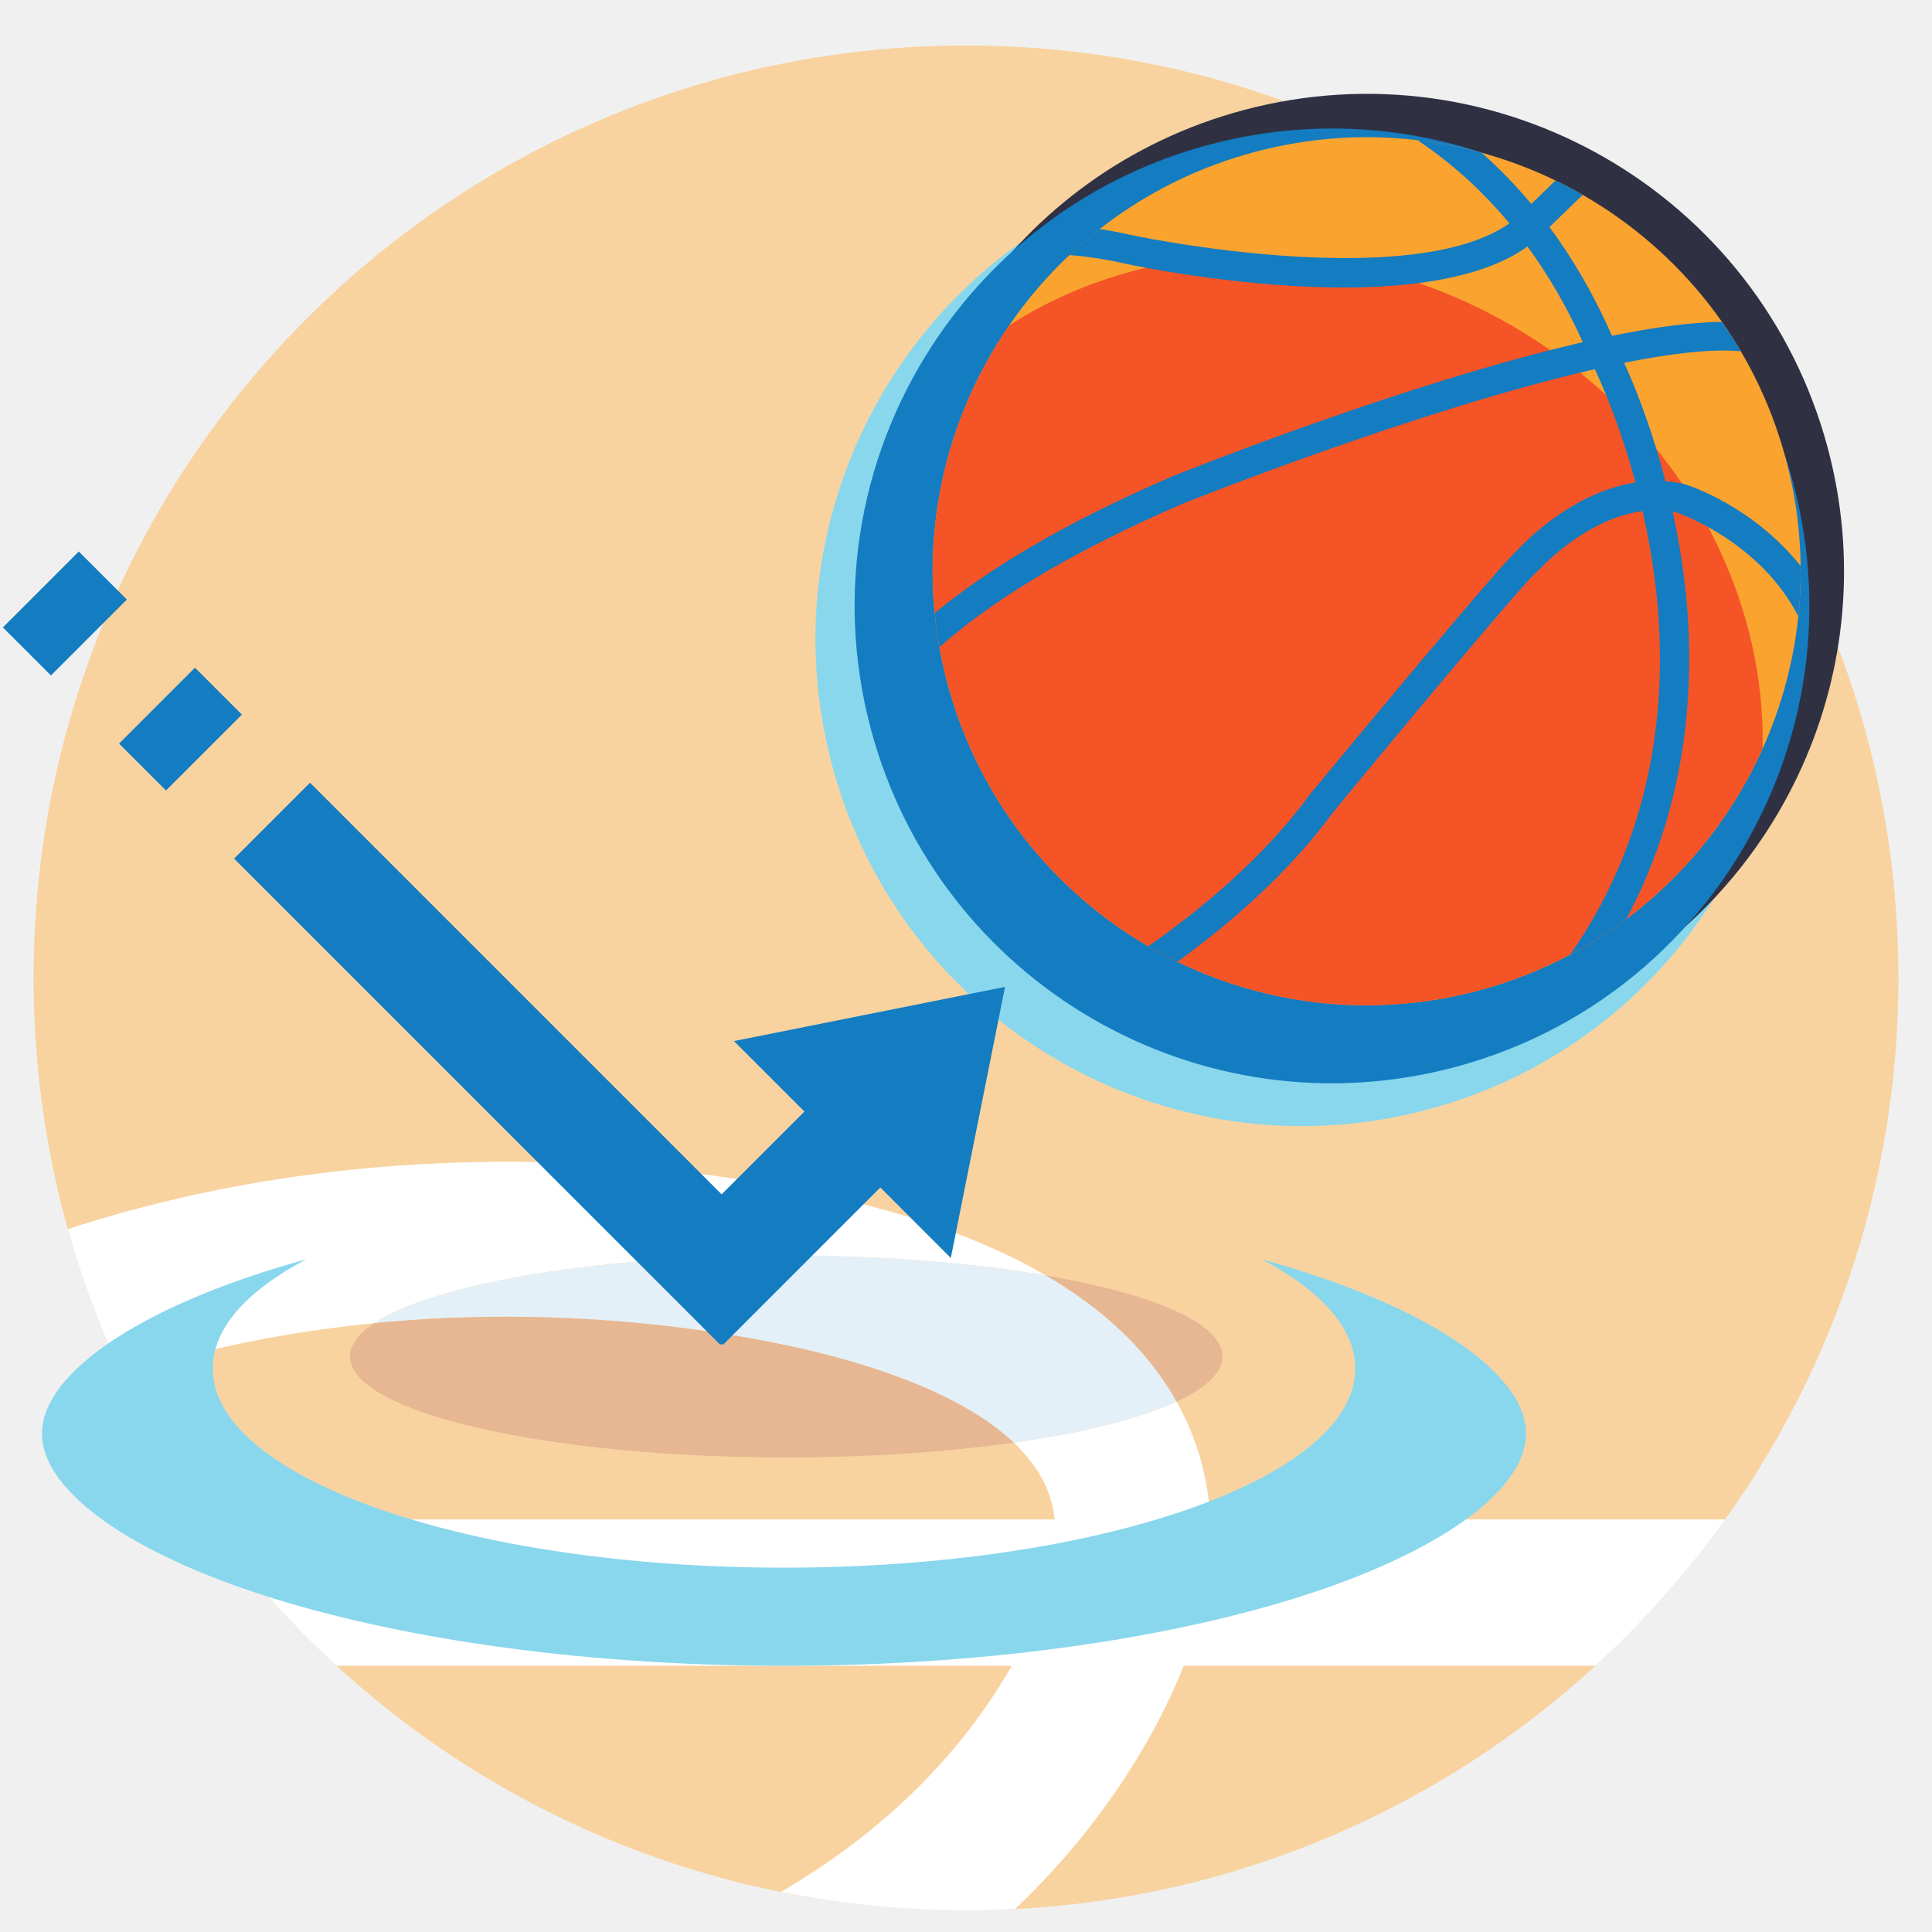
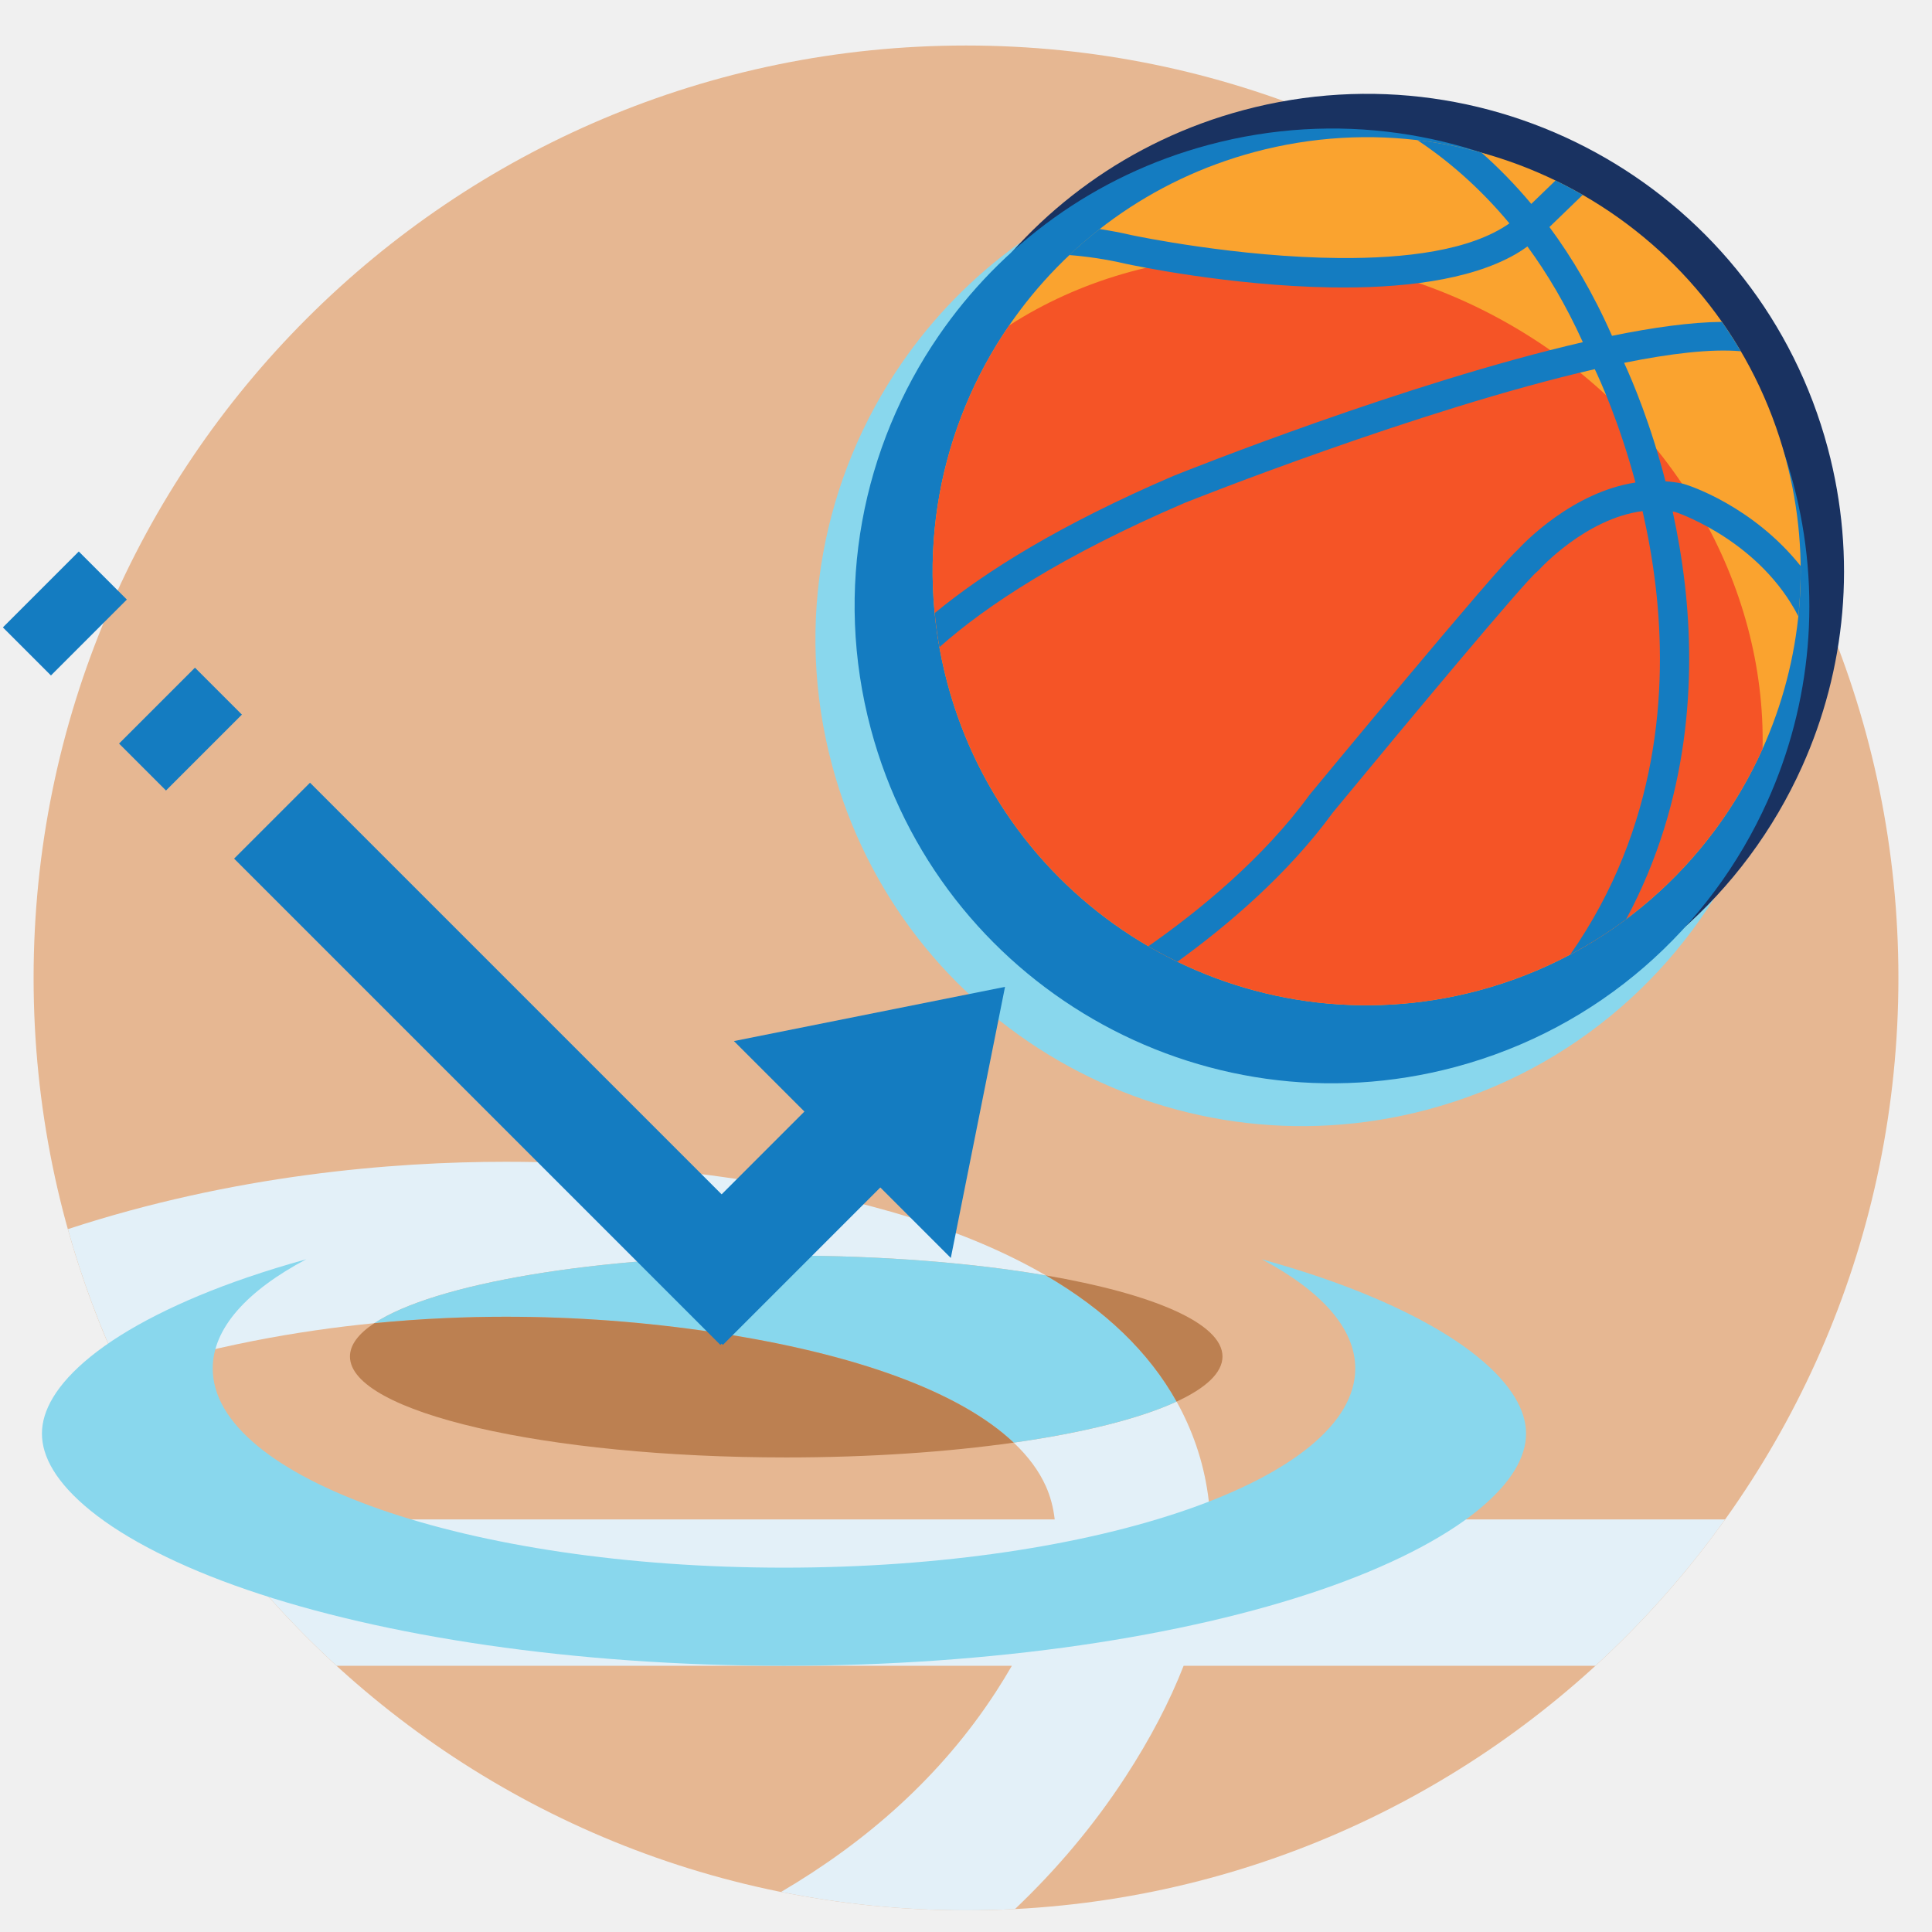
<svg xmlns="http://www.w3.org/2000/svg" width="100%" height="100%" viewBox="0 0 800 800" version="1.1" xml:space="preserve" style="fill-rule:evenodd;clip-rule:evenodd;stroke-linejoin:round;stroke-miterlimit:2;">
  <g transform="matrix(1.85928,0,0,1.85928,0,-8.97213)">
-     <path d="M422.794,222.618C422.794,107.932 329.825,14.961 215.14,14.961C100.451,14.961 7.482,107.932 7.482,222.618C7.482,337.303 100.451,430.274 215.14,430.274C329.825,430.275 422.794,337.303 422.794,222.618Z" style="fill:rgb(248,211,160);fill-rule:nonzero;" />
-     <path d="M232.923,288.873C215.789,278.894 192.772,271.708 164.012,267.391C147.098,264.852 129.804,263.565 112.611,263.565C87.327,263.565 52.008,266.477 15.115,278.566C18.247,289.787 22.302,300.623 27.186,310.992C46.964,304.607 66.27,301.196 83.367,299.513C96.629,290.749 132.713,284.456 175.099,284.456C196.753,284.456 216.762,286.098 232.923,288.873Z" style="fill:white;" />
-     <path d="M225.761,326.112C228.981,329.155 231.382,332.395 232.916,335.809C233.947,338.103 234.592,340.578 234.893,343.214L46.074,343.214C54.546,355.069 64.235,365.993 74.956,375.809L225.351,375.809C224.23,377.745 223.033,379.713 221.719,381.731C209.522,400.463 193.007,414.98 173.942,426.179C187.259,428.859 201.032,430.273 215.139,430.273C218.8,430.273 222.437,430.176 226.052,429.988C235.191,421.296 243.484,411.555 250.641,400.566C256.189,392.047 260.482,383.796 263.604,375.81L355.318,375.81C366.04,365.994 375.73,355.07 384.201,343.215L269.552,343.215C269.17,335.696 267.47,328.502 264.397,321.665C263.68,320.069 262.894,318.505 262.038,316.973C253.87,320.747 241.244,323.917 225.761,326.112Z" style="fill:white;" />
+     <path d="M422.794,222.618C422.794,107.932 329.825,14.961 215.14,14.961C100.451,14.961 7.482,107.932 7.482,222.618C7.482,337.303 100.451,430.274 215.14,430.274C329.825,430.275 422.794,337.303 422.794,222.618Z" style="fill:rgb(230,183,146);fill-rule:nonzero;" />
+     <path d="M232.923,288.873C215.789,278.894 192.772,271.708 164.012,267.391C147.098,264.852 129.804,263.565 112.611,263.565C87.327,263.565 52.008,266.477 15.115,278.566C18.247,289.787 22.302,300.623 27.186,310.992C46.964,304.607 66.27,301.196 83.367,299.513C96.629,290.749 132.713,284.456 175.099,284.456C196.753,284.456 216.762,286.098 232.923,288.873Z" style="fill:rgb(227,240,248);" />
+     <path d="M225.761,326.112C228.981,329.155 231.382,332.395 232.916,335.809C233.947,338.103 234.592,340.578 234.893,343.214L46.074,343.214C54.546,355.069 64.235,365.993 74.956,375.809L225.351,375.809C224.23,377.745 223.033,379.713 221.719,381.731C209.522,400.463 193.007,414.98 173.942,426.179C187.259,428.859 201.032,430.273 215.139,430.273C218.8,430.273 222.437,430.176 226.052,429.988C235.191,421.296 243.484,411.555 250.641,400.566C256.189,392.047 260.482,383.796 263.604,375.81L355.318,375.81C366.04,365.994 375.73,355.07 384.201,343.215L269.552,343.215C269.17,335.696 267.47,328.502 264.397,321.665C263.68,320.069 262.894,318.505 262.038,316.973C253.87,320.747 241.244,323.917 225.761,326.112Z" style="fill:rgb(227,240,248);" />
    <g transform="matrix(1,0,0,1,-73.1467,0)">
-       <path d="M156.514,299.513C169.776,290.749 205.859,284.456 248.246,284.456C269.9,284.456 289.908,286.098 306.07,288.873C319.309,296.584 329.036,305.963 335.185,316.973C327.017,320.747 314.391,323.917 298.908,326.112C287.014,314.871 263.937,306.309 232.036,301.521C216.813,299.236 201.243,298.078 185.758,298.078C177.176,298.078 167.283,298.452 156.514,299.513Z" style="fill:rgb(227,240,248);" />
+       <path d="M156.514,299.513C169.776,290.749 205.859,284.456 248.246,284.456C269.9,284.456 289.908,286.098 306.07,288.873C319.309,296.584 329.036,305.963 335.185,316.973C327.017,320.747 314.391,323.917 298.908,326.112C287.014,314.871 263.937,306.309 232.036,301.521C216.813,299.236 201.243,298.078 185.758,298.078C177.176,298.078 167.283,298.452 156.514,299.513Z" style="fill:rgb(136,215,237);" />
    </g>
    <g transform="matrix(1,0,0,1,-73.1467,0)">
-       <path d="M306.07,288.873C329.931,292.97 345.406,299.537 345.406,306.933C345.406,310.54 341.725,313.95 335.185,316.973C329.036,305.963 319.309,296.584 306.07,288.873Z" style="fill:rgb(230,183,146);" />
+       <path d="M306.07,288.873C329.931,292.97 345.406,299.537 345.406,306.933C345.406,310.54 341.725,313.95 335.185,316.973C329.036,305.963 319.309,296.584 306.07,288.873Z" style="fill:rgb(188,128,81);" />
    </g>
    <g transform="matrix(1,0,0,1,-73.1467,0)">
-       <path d="M298.908,326.112C284.153,328.204 266.804,329.41 248.246,329.41C194.622,329.41 151.086,319.338 151.086,306.933C151.086,304.333 152.998,301.836 156.514,299.513C167.283,298.452 177.176,298.078 185.758,298.078C201.243,298.078 216.813,299.236 232.036,301.521C263.937,306.309 287.014,314.871 298.908,326.112Z" style="fill:rgb(230,183,146);" />
+       <path d="M298.908,326.112C284.153,328.204 266.804,329.41 248.246,329.41C194.622,329.41 151.086,319.338 151.086,306.933C151.086,304.333 152.998,301.836 156.514,299.513C167.283,298.452 177.176,298.078 185.758,298.078C201.243,298.078 216.813,299.236 232.036,301.521C263.937,306.309 287.014,314.871 298.908,326.112Z" style="fill:rgb(188,128,81);" />
    </g>
    <g transform="matrix(-0.567854,-0.321942,0.321942,-0.567854,419.023,260.809)">
      <g transform="matrix(0.714229,0.726411,-0.726411,0.714229,260.645,-287.269)">
        <path d="M360.671,130.945C330.781,96.006 286.403,73.838 236.816,73.838C146.808,73.838 73.834,146.808 73.834,236.82C73.834,287.843 97.289,333.365 133.989,363.251C162.04,386.092 197.82,399.802 236.816,399.802C326.831,399.802 399.798,326.835 399.798,236.82C399.798,196.391 385.045,159.429 360.671,130.945Z" style="fill:rgb(137,215,237);fill-rule:nonzero;" />
      </g>
      <g transform="matrix(0.636892,0.647754,-0.647754,0.636892,252.662,-219.254)">
-         <path d="M373.035,120.367C399.844,151.697 416.07,192.352 416.07,236.82C416.07,335.822 335.818,416.074 236.816,416.074C193.923,416.074 154.568,400.992 123.714,375.869C83.353,343.001 57.562,292.934 57.562,236.82C57.562,137.821 137.822,57.566 236.816,57.566C291.352,57.566 340.162,81.941 373.035,120.367Z" style="fill:rgb(47,49,67);fill-rule:nonzero;" />
+         <path d="M373.035,120.367C399.844,151.697 416.07,192.352 416.07,236.82C416.07,335.822 335.818,416.074 236.816,416.074C193.923,416.074 154.568,400.992 123.714,375.869C83.353,343.001 57.562,292.934 57.562,236.82C57.562,137.821 137.822,57.566 236.816,57.566C291.352,57.566 340.162,81.941 373.035,120.367Z" style="fill:rgb(25,50,97);fill-rule:nonzero;" />
      </g>
      <g transform="matrix(0.636892,0.647754,-0.647754,0.636892,257.114,-235.384)">
        <path d="M373.035,120.367C399.844,151.697 416.07,192.352 416.07,236.82C416.07,335.822 335.818,416.074 236.816,416.074C193.923,416.074 154.568,400.992 123.714,375.869C83.353,343.001 57.562,292.934 57.562,236.82C57.562,137.821 137.822,57.566 236.816,57.566C291.352,57.566 340.162,81.941 373.035,120.367Z" style="fill:rgb(20,124,193);fill-rule:nonzero;" />
      </g>
      <g transform="matrix(0.636892,0.647754,-0.647754,0.636892,252.662,-219.254)">
        <path d="M360.671,130.945C330.781,96.006 286.403,73.838 236.816,73.838C146.808,73.838 73.834,146.808 73.834,236.82C73.834,287.843 97.289,333.365 133.989,363.251C162.04,386.092 197.82,399.802 236.816,399.802C326.831,399.802 399.798,326.835 399.798,236.82C399.798,196.391 385.045,159.429 360.671,130.945Z" style="fill:rgb(250,163,47);fill-rule:nonzero;" />
      </g>
      <g transform="matrix(0.636892,0.647754,-0.647754,0.636892,252.662,-219.254)">
        <path d="M311.944,313.197C363.116,262.021 379.862,190.588 360.671,130.945C330.781,96.006 286.403,73.838 236.816,73.838C146.808,73.838 73.834,146.808 73.834,236.82C73.834,287.843 97.289,333.365 133.989,363.251C192.738,380.3 261.995,363.15 311.944,313.197Z" style="fill:rgb(245,84,38);fill-rule:nonzero;" />
      </g>
      <g transform="matrix(-0.618353,0.350572,-0.350572,-0.618353,684.18,23.7654)">
        <path d="M661.462,61.078C672.284,75.7 682.518,92.957 691.486,113.298C711.226,109.26 729.356,106.752 744.229,106.599C747.444,111.188 750.463,115.893 753.283,120.702C739.052,119.429 719.455,121.79 697.298,126.259C701.334,135.025 709.962,155.369 717.156,183.132C719.79,183.31 722.451,183.624 725.146,184.199C728.504,184.917 759.181,195.173 782.016,223.756C782.123,231.794 781.764,239.862 780.929,247.919C762.859,212.764 725.723,199.159 721.85,197.84C721.435,197.756 721.022,197.683 720.61,197.618C722.97,208.472 725.026,220.16 726.455,232.579C731.54,276.789 729.072,335.918 698.312,393.268C689.765,399.638 680.779,405.308 671.448,410.254C714.297,348.96 718.042,282.279 712.505,234.196C711.001,221.087 708.746,208.767 706.151,197.416C678.657,201.001 656.571,225.476 656.309,225.769C656.25,225.835 656.188,225.898 656.122,225.958L655.544,226.486C655.497,226.529 655.449,226.57 655.399,226.609C649.704,231.096 593.825,298.037 557.563,342.022C535.764,371.918 506.672,396.515 482.868,413.722C478.873,411.781 474.914,409.7 470.997,407.479C470.307,407.088 469.622,406.694 468.939,406.297C492.879,389.539 524.012,364.278 546.332,333.587C546.364,333.544 546.396,333.502 546.43,333.461C546.43,333.461 635.54,225.541 646.147,216.069C649.356,212.556 672.636,188.291 702.747,183.71C694.986,154.87 685.798,134.694 683.217,129.297C598.944,148.611 488.826,192.506 486.314,193.513C427.681,218.69 391.282,242.645 368.696,262.706C367.73,257.289 366.976,251.83 366.439,246.343C390.557,226.448 426.707,203.84 480.914,180.564L480.971,180.54C487.507,177.916 593.026,135.812 677.487,116.348C669.455,98.609 660.426,83.408 650.897,70.407C649.142,71.682 647.31,72.896 645.366,74.019C622.915,86.981 589.233,90.591 556.512,90.054C507.934,89.257 461.536,79.456 458.161,78.731L458.117,78.721C448.696,76.53 439.601,75.207 430.973,74.529C435.654,70.124 440.515,65.96 445.537,62.043C450.644,62.806 455.876,63.791 461.214,65.032C462.977,65.403 511.81,75.603 560.779,75.959C592.065,76.186 623.445,72.511 642.246,59.319C627.593,41.716 612.244,28.794 598.063,19.368C608.379,20.577 618.67,22.571 628.849,25.372C636.84,32.429 644.89,40.579 652.746,49.98L664.366,38.745C668.433,40.716 672.463,42.83 676.451,45.091L677.425,45.647L661.462,61.078Z" style="fill:rgb(20,124,193);" />
      </g>
    </g>
    <g transform="matrix(0.16256,-0.16256,0.44055,0.44055,210.636,317.258)">
      <path d="M-113,-70.993L-113,-109.367L102.709,-109.367L102.709,-145L325.558,-90.18L102.709,-35.361L102.709,-70.993L-113,-70.993Z" style="fill:rgb(20,124,193);" />
    </g>
    <g transform="matrix(0.36437,0.36437,-0.44055,0.44055,10.5404,217.004)">
      <path d="M-13.306,-70.993L-41.989,-70.993L-41.989,-109.367L-13.306,-109.367L-13.306,-70.993ZM28.326,-109.367L325.558,-109.367L325.558,-70.993L28.326,-70.993L28.326,-109.367ZM-83.621,-70.993L-113,-70.993L-113,-109.367L-83.621,-109.367L-83.621,-70.993Z" style="fill:rgb(20,124,193);" />
    </g>
    <g transform="matrix(0.697494,0,0,0.764163,-3.28069,-0.349032)">
      <path d="M102.469,373.78C95.889,375.445 89.599,377.204 83.655,379.063C62.015,385.829 44.81,393.878 33.655,402.125C22.501,410.372 18.093,417.998 18.093,424.595C18.093,431.19 22.501,438.815 33.655,447.062C44.81,455.309 62.015,463.358 83.655,470.125C126.933,483.658 187.809,492.25 255.03,492.25C322.253,492.25 383.128,483.658 426.406,470.125C448.046,463.358 465.252,455.309 476.406,447.062C487.561,438.816 491.969,431.19 491.969,424.594C491.969,417.998 487.559,410.372 476.405,402.124C465.251,393.878 448.045,385.829 426.405,379.062C420.461,377.204 414.172,375.445 407.593,373.782C426.446,382.922 437.437,393.842 437.437,405.594C437.437,437.66 355.772,463.656 255.03,463.656C154.29,463.656 72.625,437.66 72.625,405.594C72.625,393.844 83.615,382.921 102.469,373.781L102.469,373.78Z" style="fill:rgb(137,215,237);fill-rule:nonzero;" />
    </g>
  </g>
</svg>
